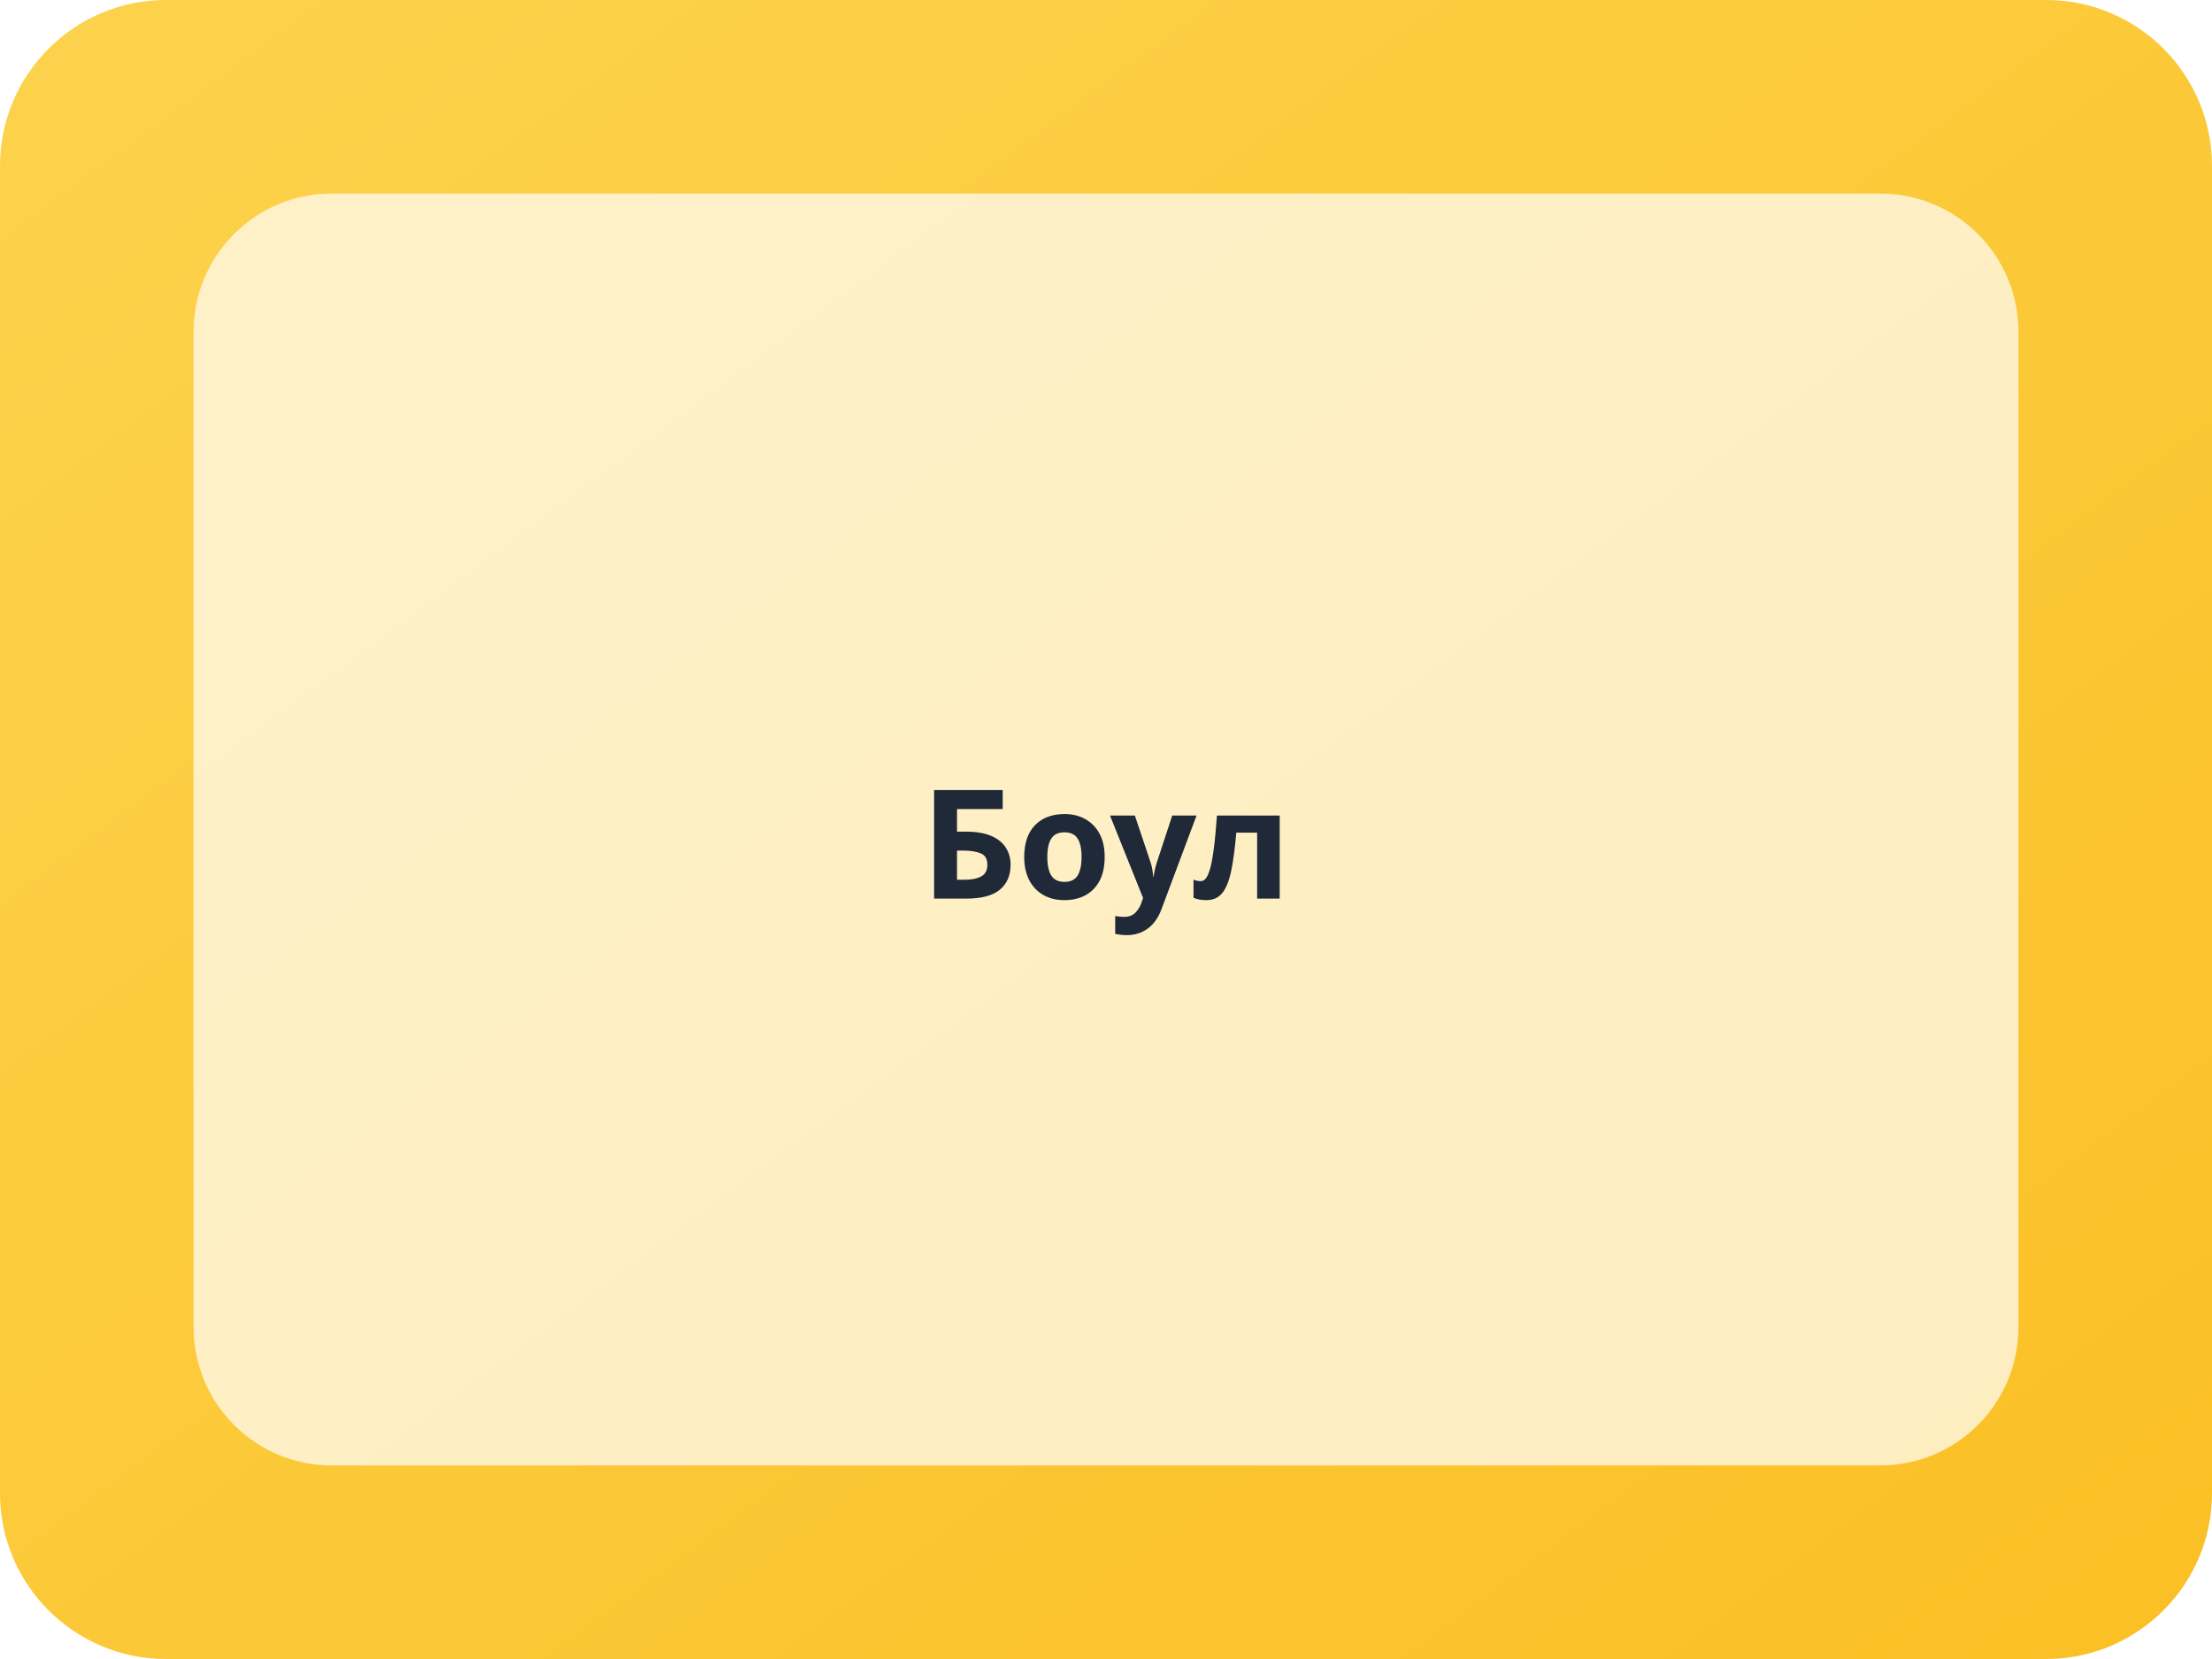
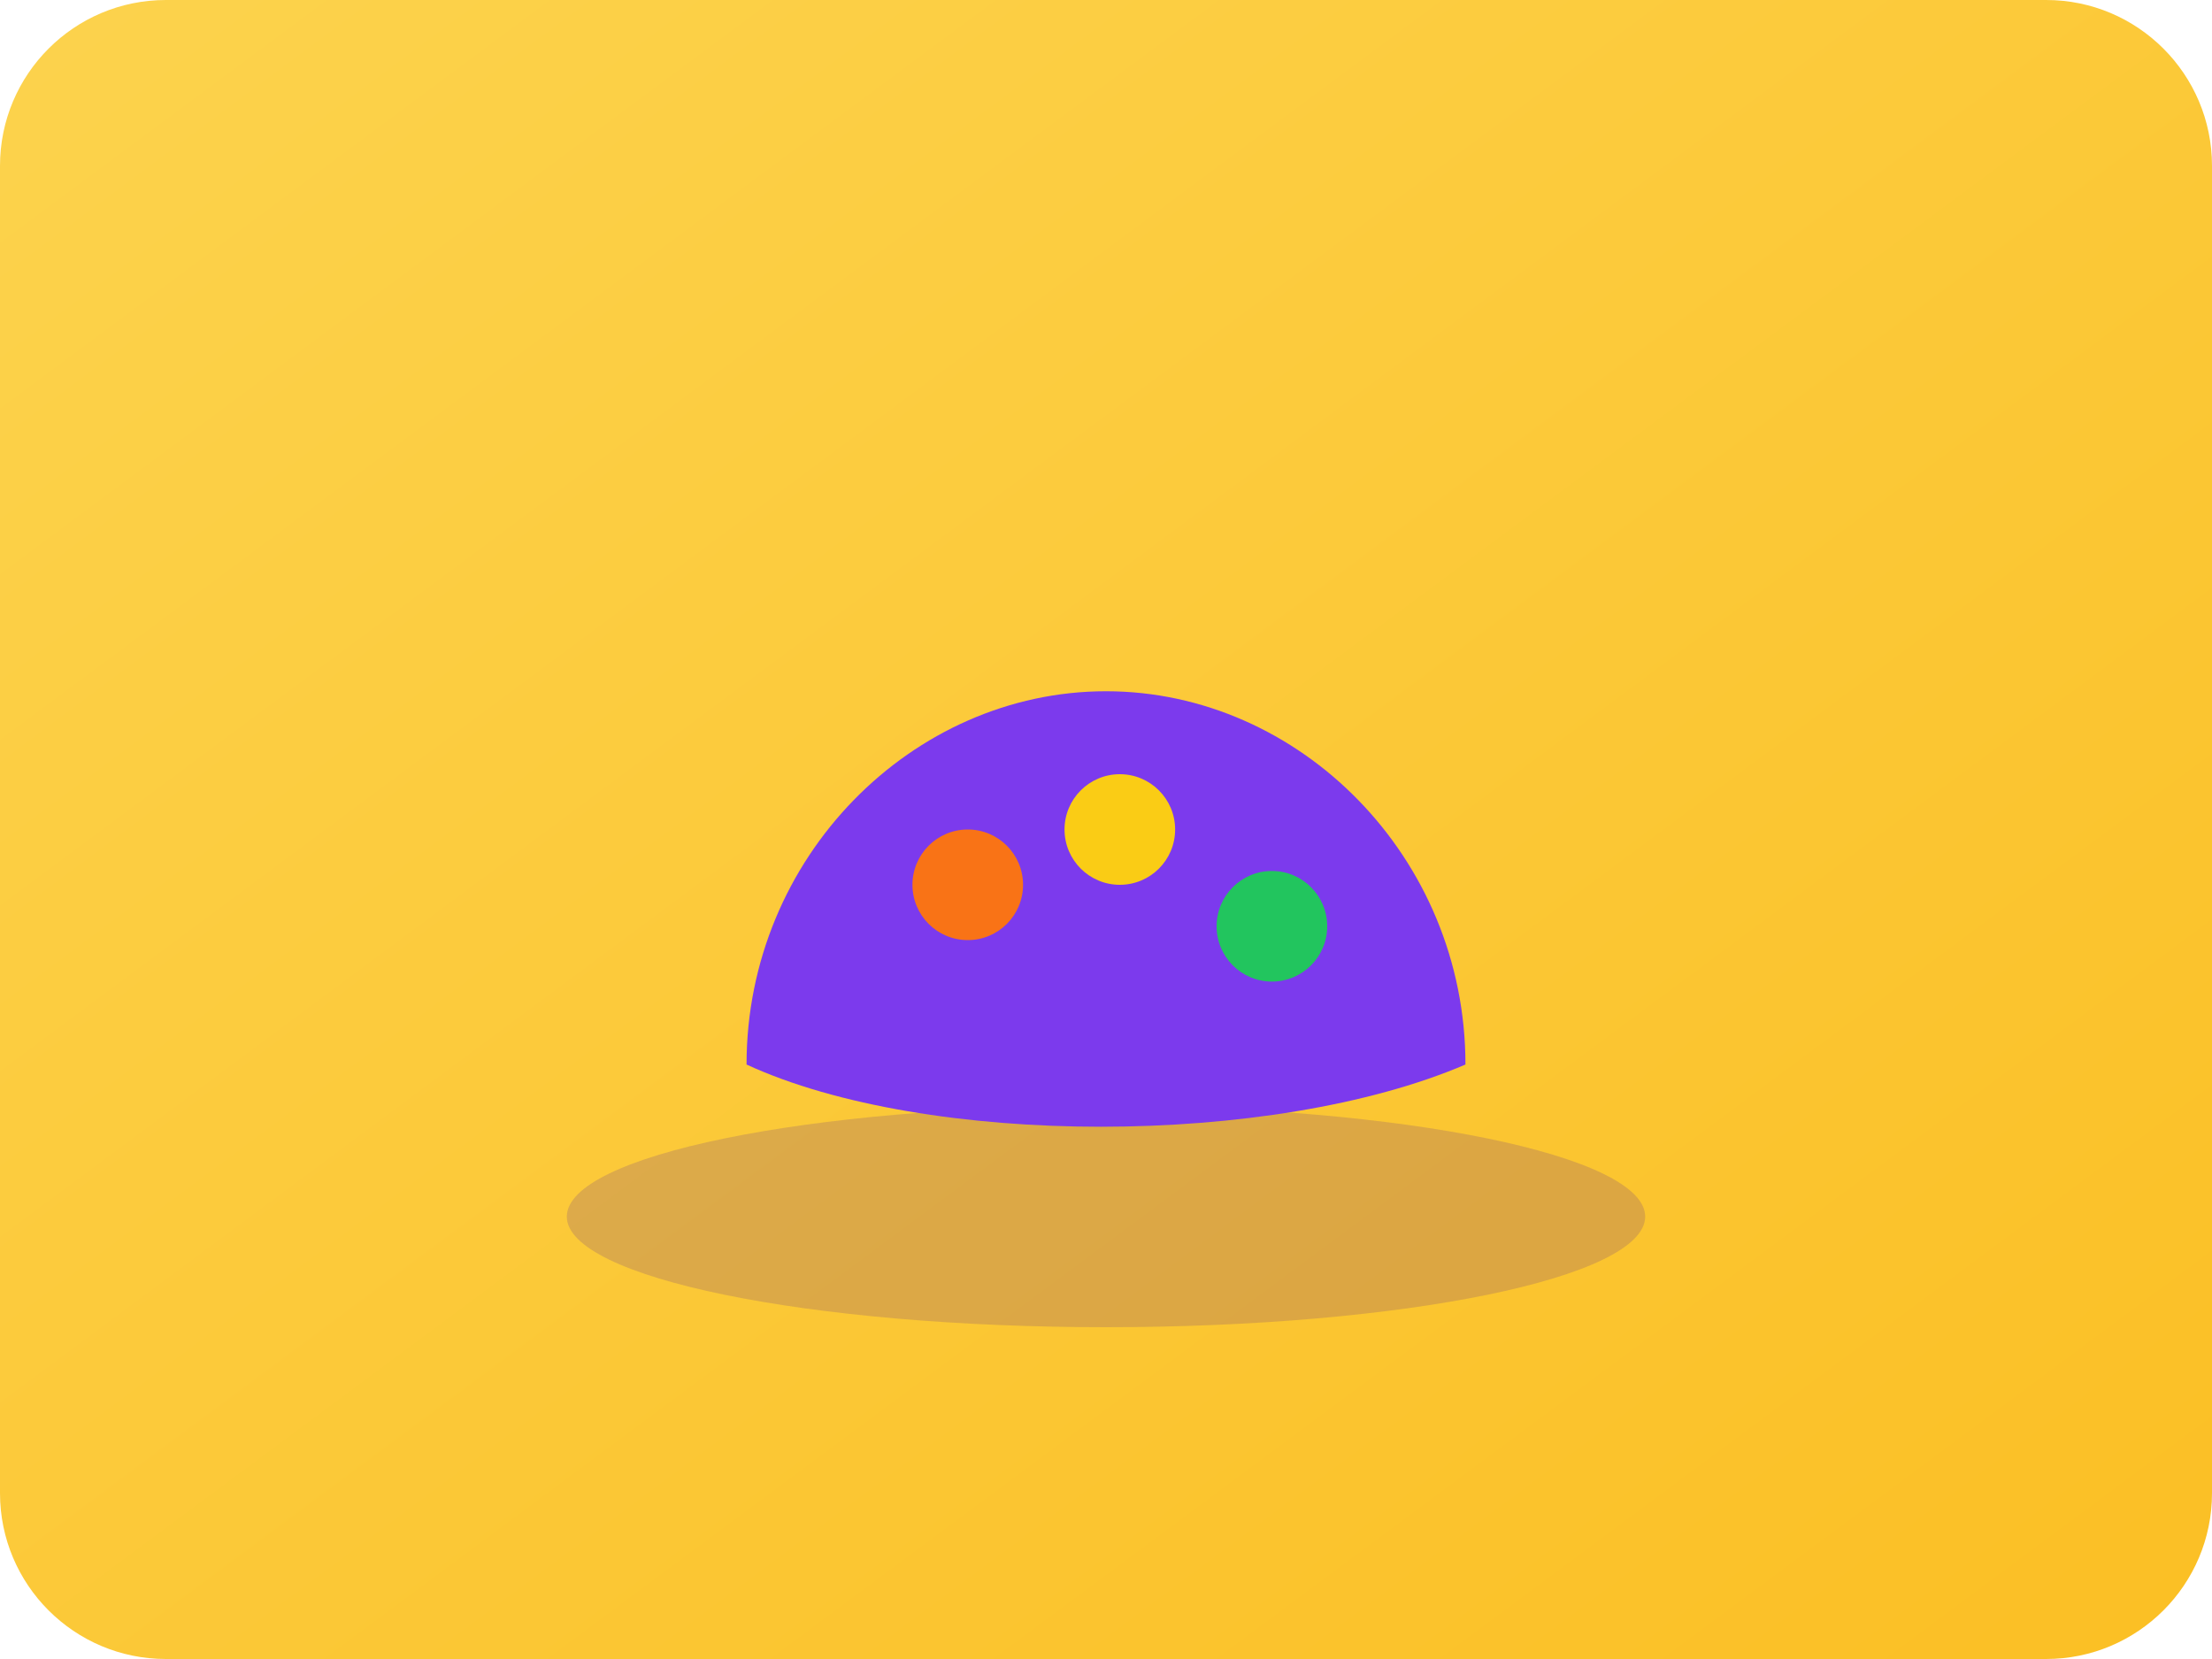
<svg xmlns="http://www.w3.org/2000/svg" width="320" height="240" viewBox="0 0 320 240" fill="none">
  <defs>
    <linearGradient id="bg" x1="0" y1="0" x2="1" y2="1">
      <stop offset="0%" stop-color="#FCD34D" />
      <stop offset="100%" stop-color="#FBBF24" />
    </linearGradient>
  </defs>
  <rect width="320" height="240" rx="24" fill="url(#bg)" />
-   <rect x="28" y="28" width="264" height="184" rx="20" fill="rgba(255,255,255,0.7)" />
-   <text x="160" y="130" text-anchor="middle" font-family="sans-serif" font-size="22" font-weight="700" fill="#1F2937">Боул</text>
+   <g id="shadow" opacity="0.18">
+     <ellipse cx="160" cy="176" rx="78" ry="16" fill="#4C1D95" />
+   </g>
+   <g id="main">
+     <path d="M108 154c0-30 24-54 52-54s52 24 52 54c-28 12-78 12-104 0z" fill="#7C3AED" />
+     <circle cx="140" cy="128" r="8" fill="#F97316" />
+     <circle cx="162" cy="120" r="8" fill="#FACC15" />
+     <circle cx="184" cy="134" r="8" fill="#22C55E" />
+   </g>
</svg>
